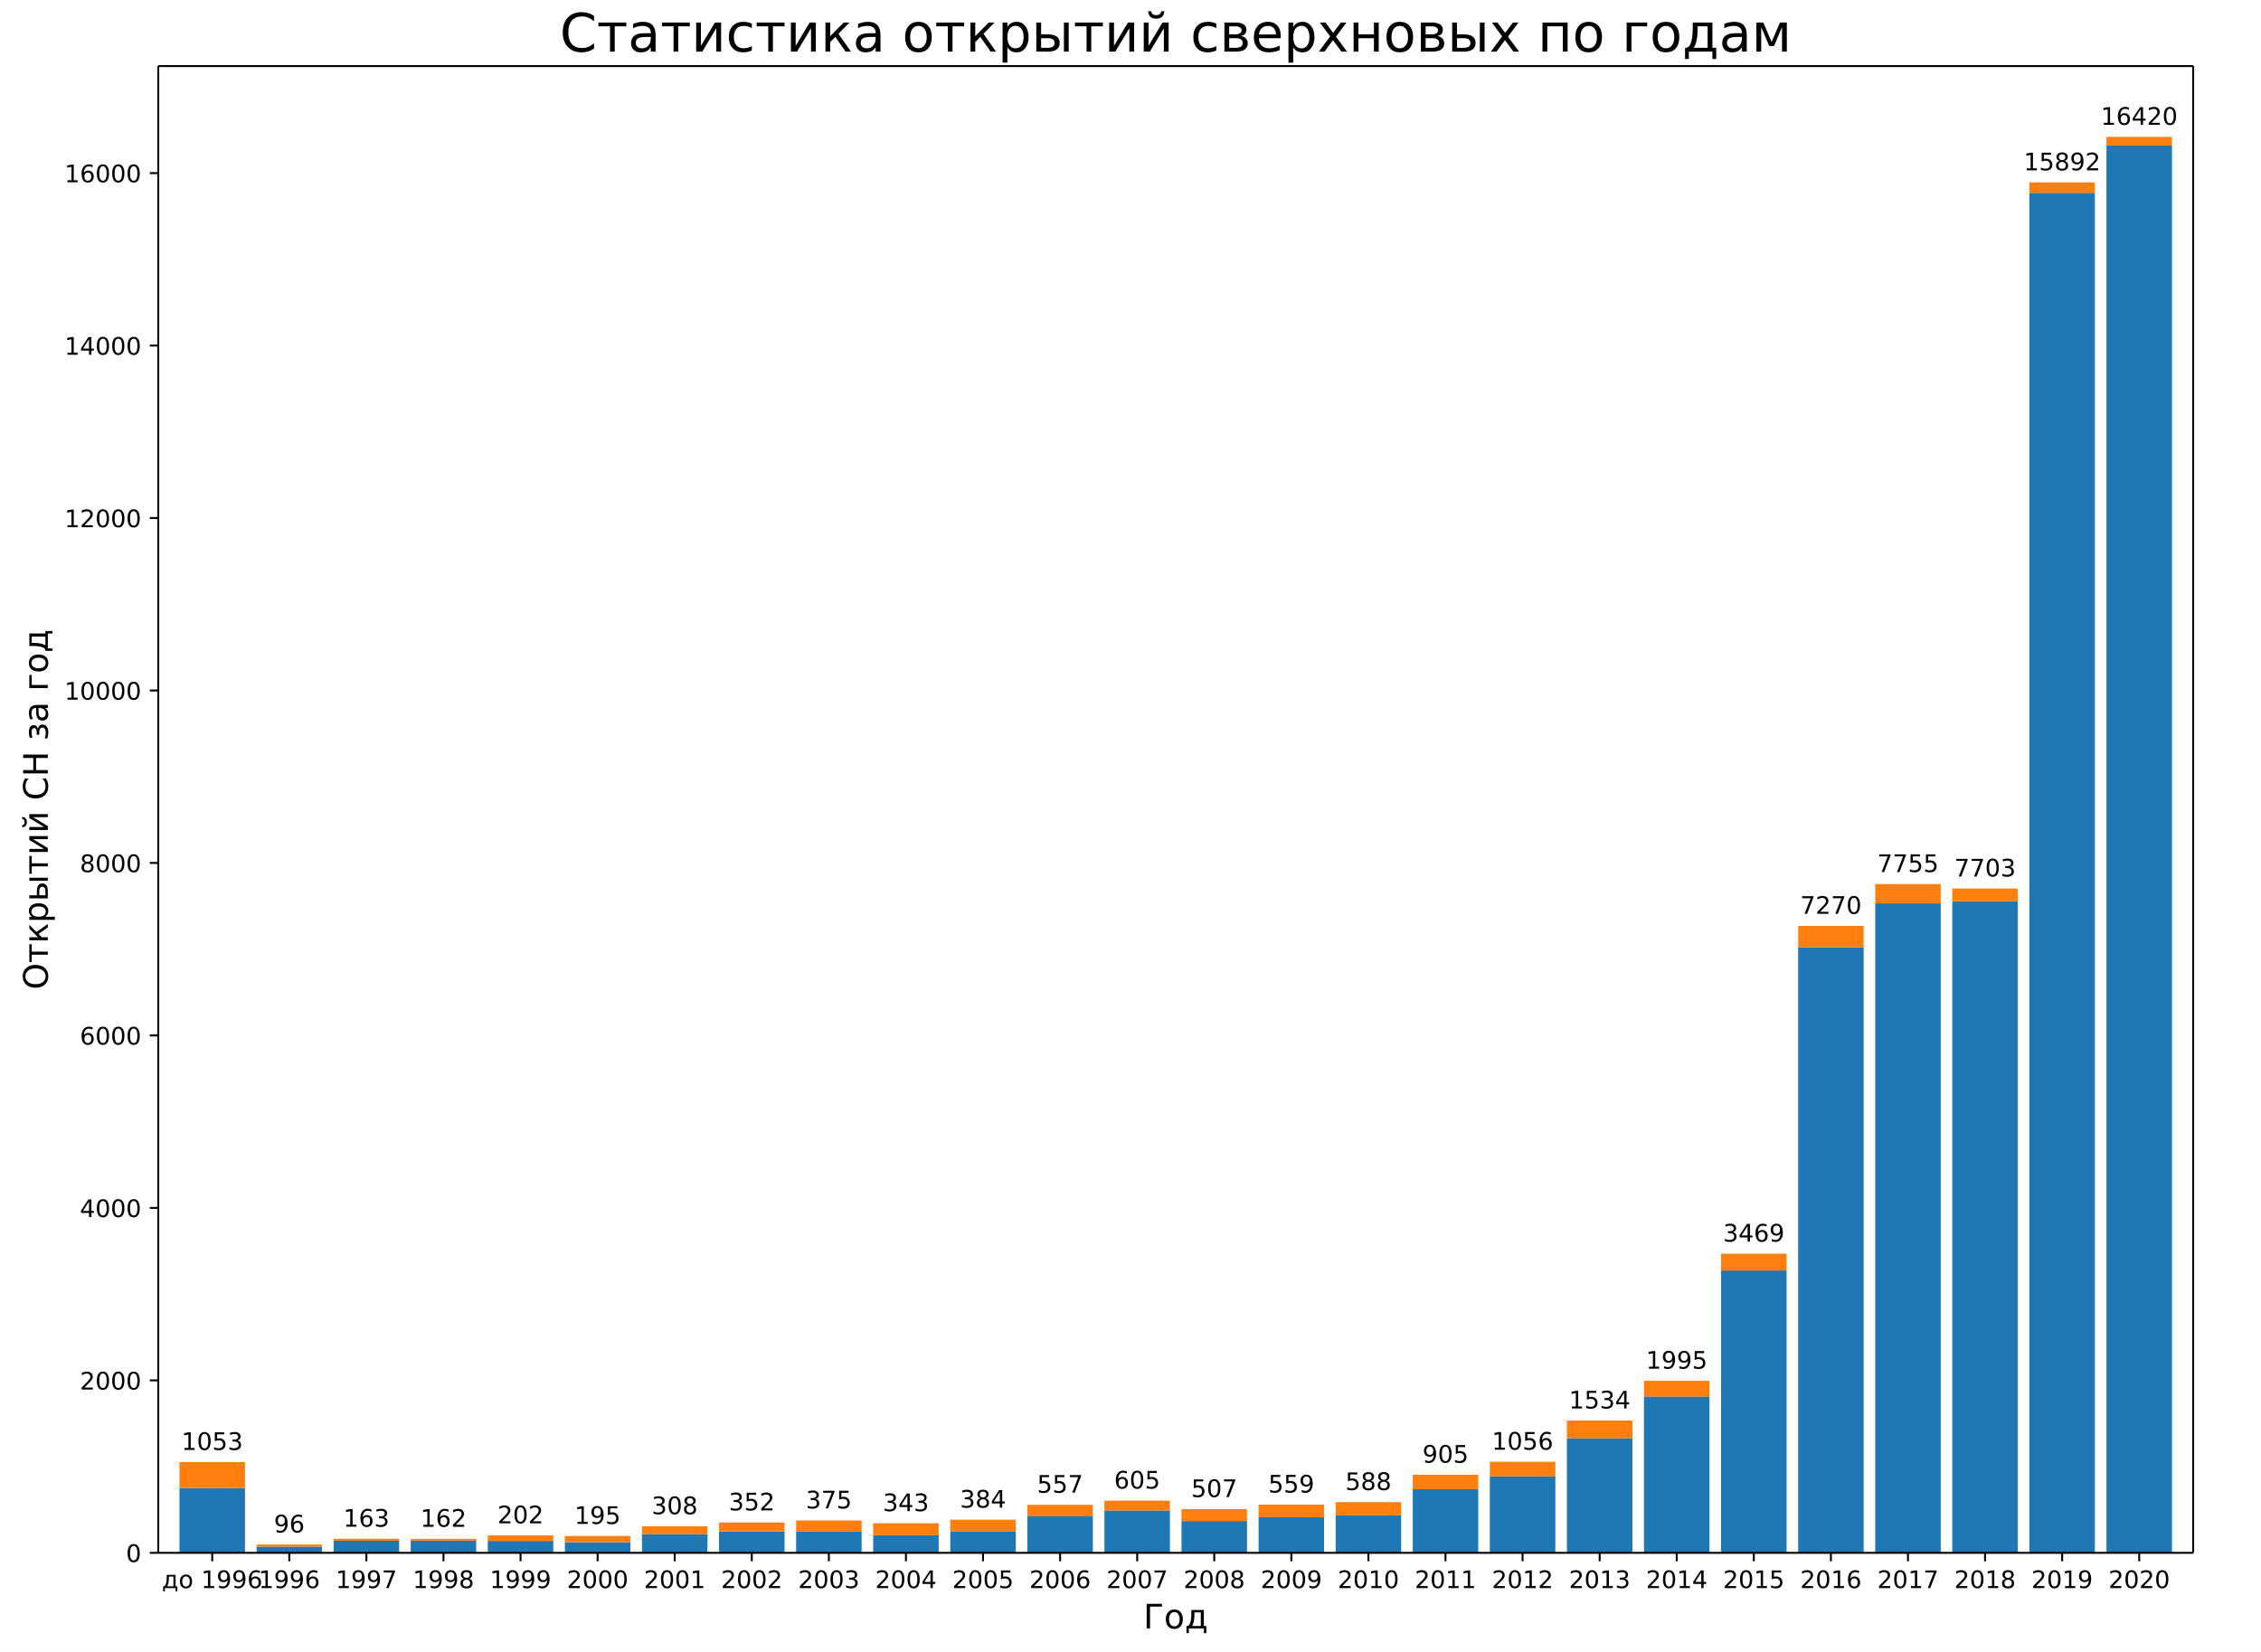
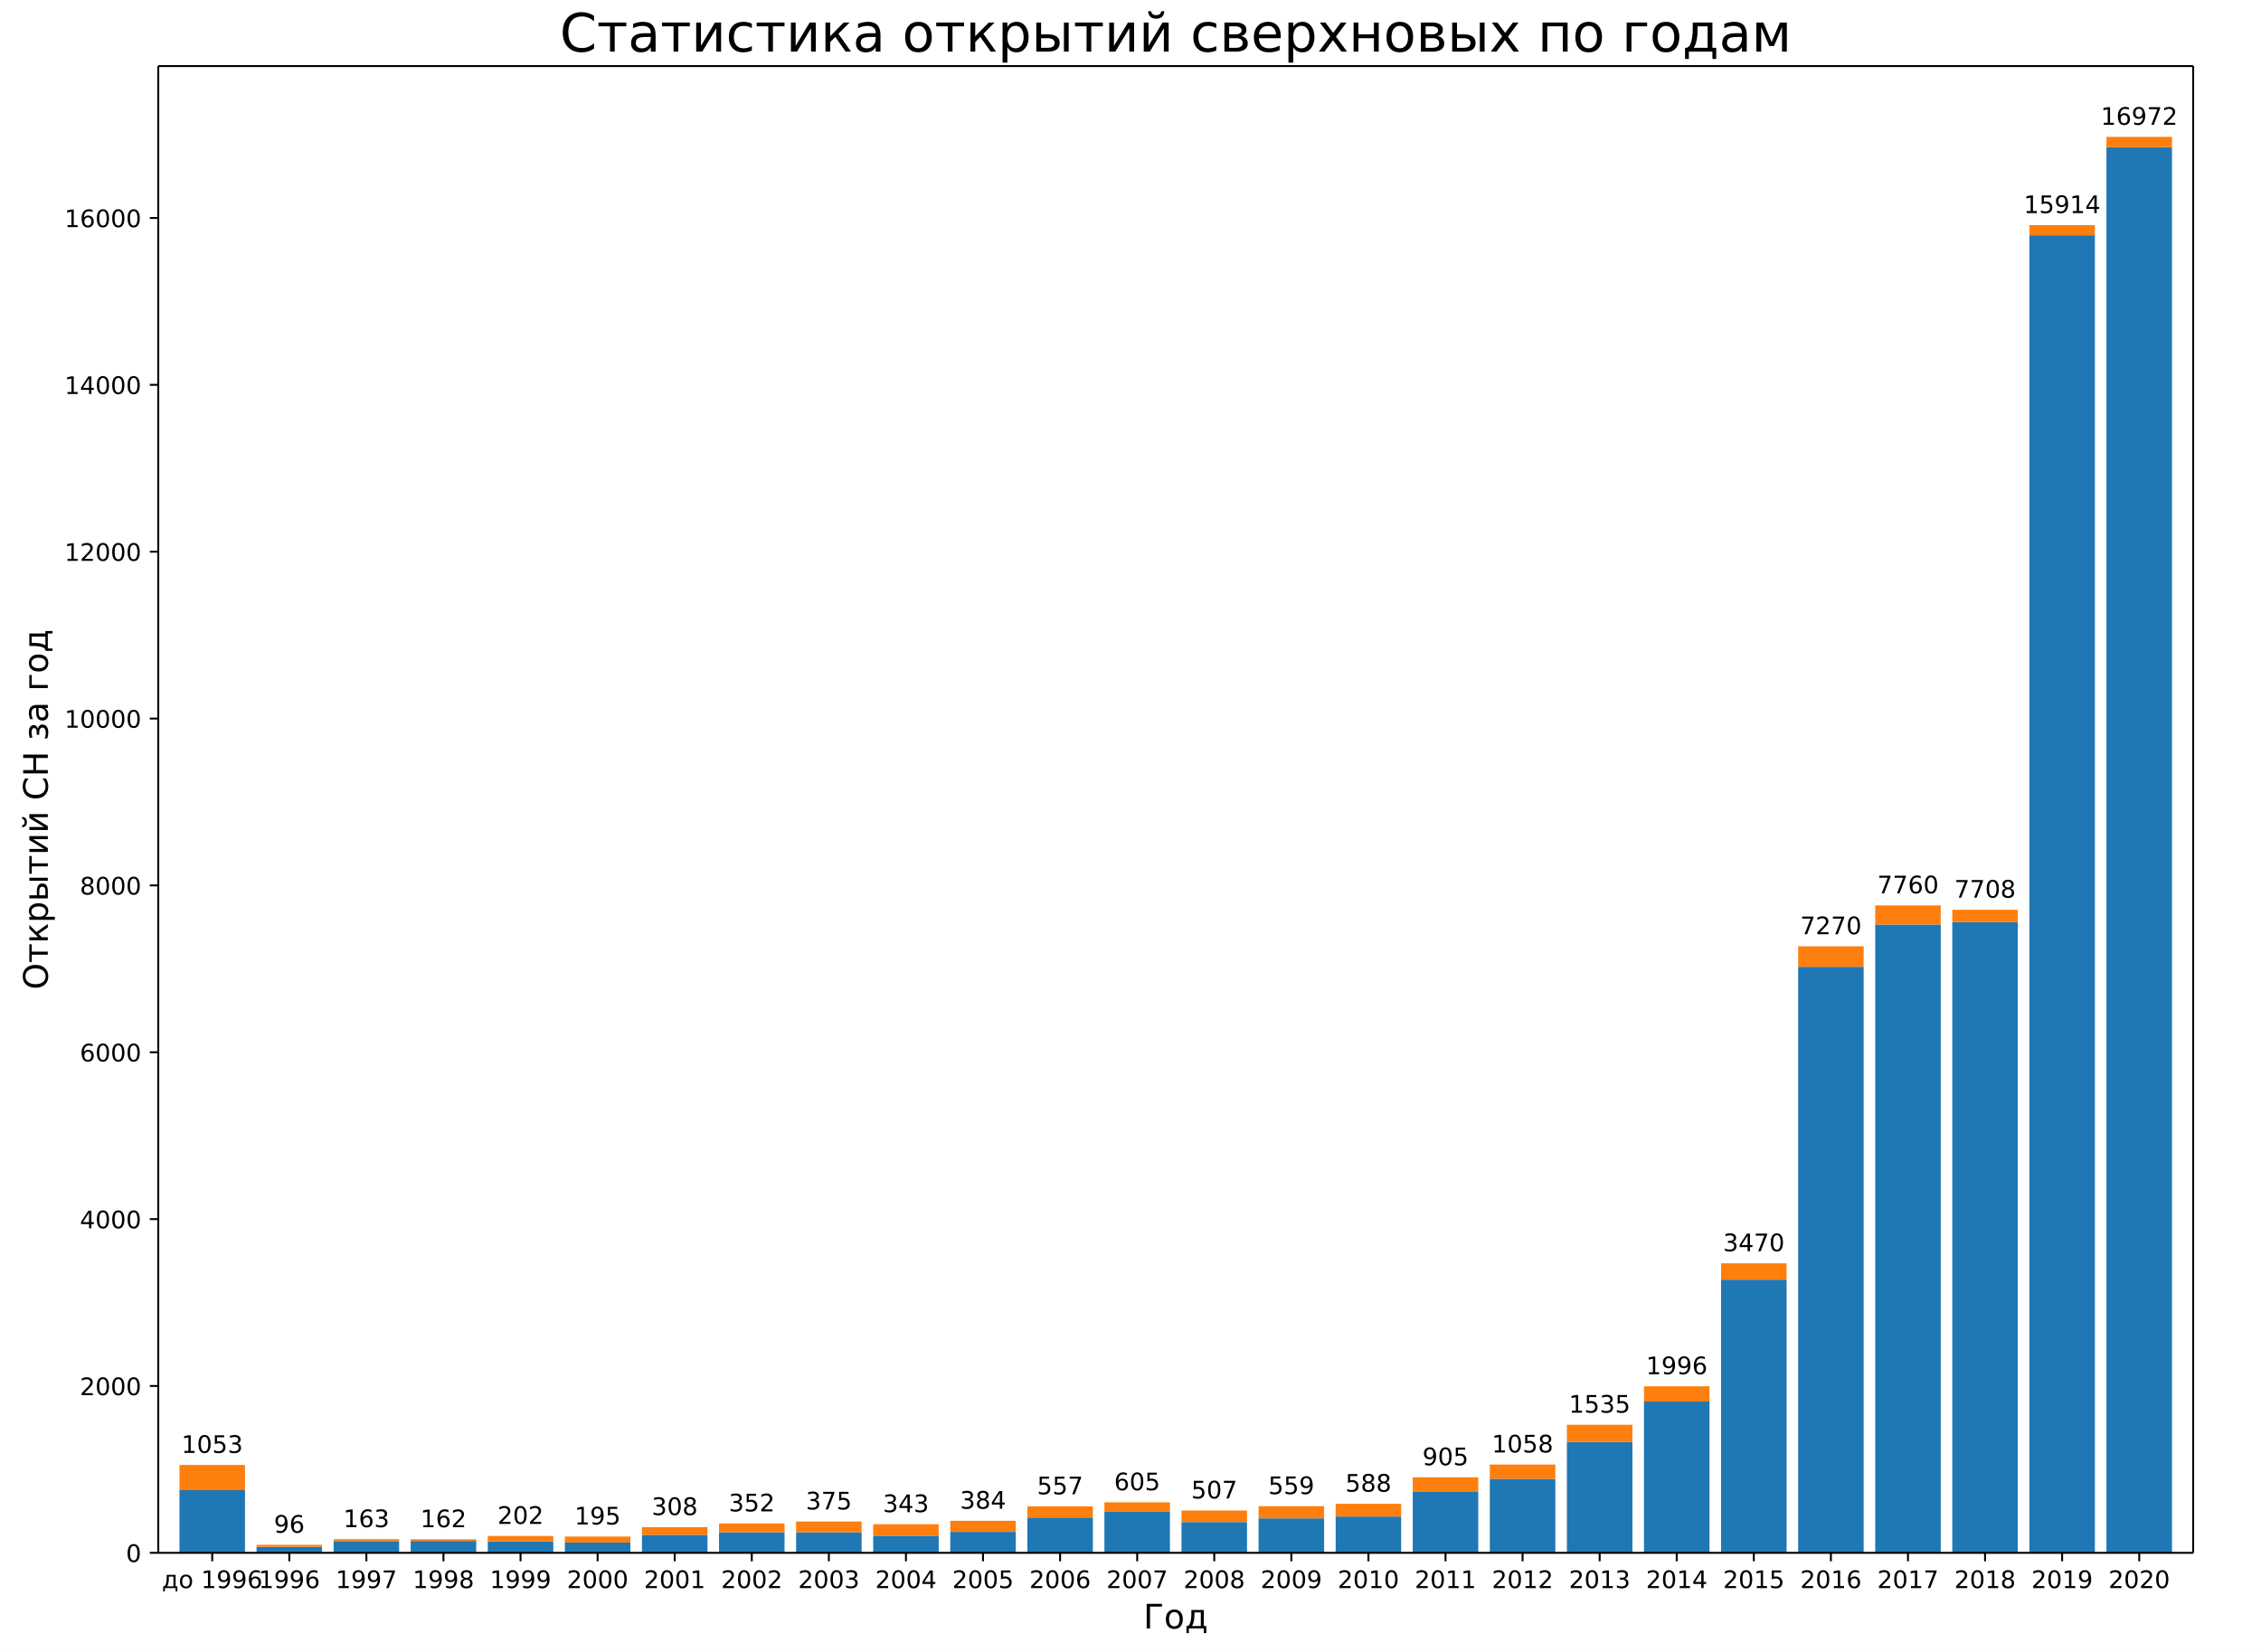
<svg xmlns="http://www.w3.org/2000/svg" xmlns:xlink="http://www.w3.org/1999/xlink" width="936pt" height="684pt" version="1.1" viewBox="0 0 936 684">
  <defs>
    <style type="text/css">*{stroke-linecap:butt;stroke-linejoin:round;}</style>
  </defs>
  <path d="m0 684h936v-684h-936z" fill="#fff" />
  <path d="m65.52 642.96h842.4v-615.6h-842.4z" fill="#fff" />
-   <path d="m74.295 642.96h27.123v-26.815h-27.123z" clip-path="url(#a)" fill="#1f77b4" />
-   <path d="m106.2 642.96h27.123v-2.571h-27.123z" clip-path="url(#a)" fill="#1f77b4" />
-   <path d="m138.11 642.96h27.123v-4.999h-27.123z" clip-path="url(#a)" fill="#1f77b4" />
-   <path d="m170.02 642.96h27.123v-5.07h-27.123z" clip-path="url(#a)" fill="#1f77b4" />
-   <path d="m201.93 642.96h27.123v-4.927h-27.123z" clip-path="url(#a)" fill="#1f77b4" />
-   <path d="m233.84 642.96h27.123v-4.392h-27.123z" clip-path="url(#a)" fill="#1f77b4" />
-   <path d="m265.75 642.96h27.123v-7.677h-27.123z" clip-path="url(#a)" fill="#1f77b4" />
-   <path d="m297.66 642.96h27.123v-8.819h-27.123z" clip-path="url(#a)" fill="#1f77b4" />
-   <path d="m329.57 642.96h27.123v-8.784h-27.123z" clip-path="url(#a)" fill="#1f77b4" />
-   <path d="m361.48 642.96h27.123v-7.32h-27.123z" clip-path="url(#a)" fill="#1f77b4" />
-   <path d="m393.39 642.96h27.123v-8.962h-27.123z" clip-path="url(#a)" fill="#1f77b4" />
-   <path d="m425.3 642.96h27.123v-15.103h-27.123z" clip-path="url(#a)" fill="#1f77b4" />
-   <path d="m457.2 642.96h27.123v-17.567h-27.123z" clip-path="url(#a)" fill="#1f77b4" />
-   <path d="m489.11 642.96h27.123v-13.175h-27.123z" clip-path="url(#a)" fill="#1f77b4" />
-   <path d="m521.02 642.96h27.123v-14.746h-27.123z" clip-path="url(#a)" fill="#1f77b4" />
-   <path d="m552.93 642.96h27.123v-15.532h-27.123z" clip-path="url(#a)" fill="#1f77b4" />
-   <path d="m584.84 642.96h27.123v-26.315h-27.123z" clip-path="url(#a)" fill="#1f77b4" />
-   <path d="m616.75 642.96h27.123v-31.635h-27.123z" clip-path="url(#a)" fill="#1f77b4" />
-   <path d="m648.66 642.96h27.123v-47.381h-27.123z" clip-path="url(#a)" fill="#1f77b4" />
-   <path d="m680.57 642.96h27.123v-64.734h-27.123z" clip-path="url(#a)" fill="#1f77b4" />
-   <path d="m712.48 642.96h27.123v-116.9h-27.123z" clip-path="url(#a)" fill="#1f77b4" />
-   <path d="m744.39 642.96h27.123v-250.8h-27.123z" clip-path="url(#a)" fill="#1f77b4" />
-   <path d="m776.3 642.96h27.123v-268.9h-27.123z" clip-path="url(#a)" fill="#1f77b4" />
-   <path d="m808.2 642.96h27.123v-269.76h-27.123z" clip-path="url(#a)" fill="#1f77b4" />
-   <path d="m840.11 642.96h27.123v-563.11h-27.123z" clip-path="url(#a)" fill="#1f77b4" />
-   <path d="m872.02 642.96h27.123v-582.68h-27.123z" clip-path="url(#a)" fill="#1f77b4" />
-   <path d="m74.295 616.15h27.123v-10.783h-27.123z" clip-path="url(#a)" fill="#ff7f0e" />
-   <path d="m106.2 640.39h27.123v-0.857h-27.123z" clip-path="url(#a)" fill="#ff7f0e" />
-   <path d="m138.11 637.96h27.123v-0.821h-27.123z" clip-path="url(#a)" fill="#ff7f0e" />
-   <path d="m170.02 637.89h27.123v-0.714h-27.123z" clip-path="url(#a)" fill="#ff7f0e" />
-   <path d="m201.93 638.03h27.123v-2.285h-27.123z" clip-path="url(#a)" fill="#ff7f0e" />
-   <path d="m233.84 638.57h27.123v-2.571h-27.123z" clip-path="url(#a)" fill="#ff7f0e" />
-   <path d="m265.75 635.28h27.123v-3.321h-27.123z" clip-path="url(#a)" fill="#ff7f0e" />
-   <path d="m297.66 634.14h27.123v-3.749h-27.123z" clip-path="url(#a)" fill="#ff7f0e" />
-   <path d="m329.57 634.18h27.123v-4.606h-27.123z" clip-path="url(#a)" fill="#ff7f0e" />
-   <path d="m361.48 635.64h27.123v-4.927h-27.123z" clip-path="url(#a)" fill="#ff7f0e" />
-   <path d="m393.39 634h27.123v-4.749h-27.123z" clip-path="url(#a)" fill="#ff7f0e" />
-   <path d="m425.3 627.86h27.123v-4.785h-27.123z" clip-path="url(#a)" fill="#ff7f0e" />
-   <path d="m457.2 625.39h27.123v-4.035h-27.123z" clip-path="url(#a)" fill="#ff7f0e" />
-   <path d="m489.11 629.78h27.123v-4.927h-27.123z" clip-path="url(#a)" fill="#ff7f0e" />
-   <path d="m521.02 628.21h27.123v-5.213h-27.123z" clip-path="url(#a)" fill="#ff7f0e" />
-   <path d="m552.93 627.43h27.123v-5.463h-27.123z" clip-path="url(#a)" fill="#ff7f0e" />
-   <path d="m584.84 616.64h27.123v-5.998h-27.123z" clip-path="url(#a)" fill="#ff7f0e" />
-   <path d="m616.75 611.32h27.123v-6.07h-27.123z" clip-path="url(#a)" fill="#ff7f0e" />
-   <path d="m648.66 595.58h27.123v-7.391h-27.123z" clip-path="url(#a)" fill="#ff7f0e" />
-   <path d="m680.57 578.23h27.123v-6.498h-27.123z" clip-path="url(#a)" fill="#ff7f0e" />
-   <path d="m712.48 526.06h27.123v-6.963h-27.123z" clip-path="url(#a)" fill="#ff7f0e" />
-   <path d="m744.39 392.16h27.123v-8.784h-27.123z" clip-path="url(#a)" fill="#ff7f0e" />
-   <path d="m776.3 374.06h27.123v-7.998h-27.123z" clip-path="url(#a)" fill="#ff7f0e" />
-   <path d="m808.2 373.2h27.123v-5.284h-27.123z" clip-path="url(#a)" fill="#ff7f0e" />
-   <path d="m840.11 79.847h27.123v-4.32h-27.123z" clip-path="url(#a)" fill="#ff7f0e" />
-   <path d="m872.02 60.281h27.123v-3.606h-27.123z" clip-path="url(#a)" fill="#ff7f0e" />
+   <path d="m74.295 642.96h27.123v-25.943h-27.123z" clip-path="url(#a)" fill="#1f77b4" />
+   <path d="m106.2 642.96h27.123v-2.487h-27.123z" clip-path="url(#a)" fill="#1f77b4" />
+   <path d="m138.11 642.96h27.123v-4.836h-27.123z" clip-path="url(#a)" fill="#1f77b4" />
+   <path d="m170.02 642.96h27.123v-4.905h-27.123z" clip-path="url(#a)" fill="#1f77b4" />
+   <path d="m201.93 642.96h27.123v-4.767h-27.123z" clip-path="url(#a)" fill="#1f77b4" />
+   <path d="m233.84 642.96h27.123v-4.249h-27.123z" clip-path="url(#a)" fill="#1f77b4" />
+   <path d="m265.75 642.96h27.123v-7.427h-27.123z" clip-path="url(#a)" fill="#1f77b4" />
+   <path d="m297.66 642.96h27.123v-8.532h-27.123z" clip-path="url(#a)" fill="#1f77b4" />
+   <path d="m329.57 642.96h27.123v-8.498h-27.123z" clip-path="url(#a)" fill="#1f77b4" />
+   <path d="m361.48 642.96h27.123v-7.082h-27.123z" clip-path="url(#a)" fill="#1f77b4" />
+   <path d="m393.39 642.96h27.123v-8.671h-27.123z" clip-path="url(#a)" fill="#1f77b4" />
+   <path d="m425.3 642.96h27.123v-14.612h-27.123z" clip-path="url(#a)" fill="#1f77b4" />
+   <path d="m457.2 642.96h27.123v-16.996h-27.123z" clip-path="url(#a)" fill="#1f77b4" />
+   <path d="m489.11 642.96h27.123v-12.747h-27.123z" clip-path="url(#a)" fill="#1f77b4" />
+   <path d="m521.02 642.96h27.123v-14.267h-27.123z" clip-path="url(#a)" fill="#1f77b4" />
+   <path d="m552.93 642.96h27.123v-15.027h-27.123z" clip-path="url(#a)" fill="#1f77b4" />
+   <path d="m584.84 642.96h27.123v-25.459h-27.123z" clip-path="url(#a)" fill="#1f77b4" />
+   <path d="m616.75 642.96h27.123v-30.641h-27.123z" clip-path="url(#a)" fill="#1f77b4" />
+   <path d="m648.66 642.96h27.123v-45.875h-27.123z" clip-path="url(#a)" fill="#1f77b4" />
+   <path d="m680.57 642.96h27.123v-62.629h-27.123z" clip-path="url(#a)" fill="#1f77b4" />
+   <path d="m712.48 642.96h27.123v-113.1h-27.123z" clip-path="url(#a)" fill="#1f77b4" />
+   <path d="m744.39 642.96h27.123v-242.64h-27.123z" clip-path="url(#a)" fill="#1f77b4" />
+   <path d="m776.3 642.96h27.123v-260.15h-27.123z" clip-path="url(#a)" fill="#1f77b4" />
+   <path d="m808.2 642.96h27.123v-261.15h-27.123z" clip-path="url(#a)" fill="#1f77b4" />
+   <path d="m840.11 642.96h27.123v-545.56h-27.123z" clip-path="url(#a)" fill="#1f77b4" />
+   <path d="m872.02 642.96h27.123v-582.04h-27.123z" clip-path="url(#a)" fill="#1f77b4" />
+   <path d="m74.295 617.02h27.123v-10.432h-27.123z" clip-path="url(#a)" fill="#ff7f0e" />
+   <path d="m106.2 640.47h27.123v-0.829h-27.123z" clip-path="url(#a)" fill="#ff7f0e" />
+   <path d="m138.11 638.12h27.123v-0.795h-27.123z" clip-path="url(#a)" fill="#ff7f0e" />
+   <path d="m170.02 638.05h27.123v-0.691h-27.123z" clip-path="url(#a)" fill="#ff7f0e" />
+   <path d="m201.93 638.19h27.123v-2.211h-27.123z" clip-path="url(#a)" fill="#ff7f0e" />
+   <path d="m233.84 638.71h27.123v-2.487h-27.123z" clip-path="url(#a)" fill="#ff7f0e" />
+   <path d="m265.75 635.53h27.123v-3.213h-27.123z" clip-path="url(#a)" fill="#ff7f0e" />
+   <path d="m297.66 634.43h27.123v-3.627h-27.123z" clip-path="url(#a)" fill="#ff7f0e" />
+   <path d="m329.57 634.46h27.123v-4.456h-27.123z" clip-path="url(#a)" fill="#ff7f0e" />
+   <path d="m361.48 635.88h27.123v-4.767h-27.123z" clip-path="url(#a)" fill="#ff7f0e" />
+   <path d="m393.39 634.29h27.123v-4.594h-27.123z" clip-path="url(#a)" fill="#ff7f0e" />
+   <path d="m425.3 628.35h27.123v-4.629h-27.123z" clip-path="url(#a)" fill="#ff7f0e" />
+   <path d="m457.2 625.96h27.123v-3.904h-27.123z" clip-path="url(#a)" fill="#ff7f0e" />
+   <path d="m489.11 630.21h27.123v-4.767h-27.123z" clip-path="url(#a)" fill="#ff7f0e" />
+   <path d="m521.02 628.69h27.123v-5.043h-27.123z" clip-path="url(#a)" fill="#ff7f0e" />
+   <path d="m552.93 627.93h27.123v-5.285h-27.123z" clip-path="url(#a)" fill="#ff7f0e" />
+   <path d="m584.84 617.5h27.123v-5.803h-27.123z" clip-path="url(#a)" fill="#ff7f0e" />
+   <path d="m616.75 612.32h27.123v-5.907h-27.123z" clip-path="url(#a)" fill="#ff7f0e" />
+   <path d="m648.66 597.09h27.123v-7.151h-27.123z" clip-path="url(#a)" fill="#ff7f0e" />
+   <path d="m680.57 580.33h27.123v-6.322h-27.123z" clip-path="url(#a)" fill="#ff7f0e" />
+   <path d="m712.48 529.86h27.123v-6.771h-27.123z" clip-path="url(#a)" fill="#ff7f0e" />
+   <path d="m744.39 400.32h27.123v-8.498h-27.123z" clip-path="url(#a)" fill="#ff7f0e" />
+   <path d="m776.3 382.81h27.123v-7.911h-27.123z" clip-path="url(#a)" fill="#ff7f0e" />
+   <path d="m808.2 381.81h27.123v-5.113h-27.123z" clip-path="url(#a)" fill="#ff7f0e" />
+   <path d="m840.11 97.402h27.123v-4.18h-27.123z" clip-path="url(#a)" fill="#ff7f0e" />
+   <path d="m872.02 60.923h27.123v-4.249h-27.123z" clip-path="url(#a)" fill="#ff7f0e" />
  <defs>
    <path id="b" d="m0 0v3.5" stroke="#000" stroke-width=".8" />
  </defs>
  <use x="87.856" y="642.96" stroke="#000000" stroke-width=".8" xlink:href="#b" />
  <text transform="rotate(-0 87.856 657.56)" x="87.856" y="657.558" font-family="DejaVu Sans" font-size="10px" text-anchor="middle">до 1996</text>
  <use x="119.765" y="642.96" stroke="#000000" stroke-width=".8" xlink:href="#b" />
  <text transform="rotate(-0 119.77 657.56)" x="119.765" y="657.558" font-family="DejaVu Sans" font-size="10px" text-anchor="middle">1996</text>
  <use x="151.675" y="642.96" stroke="#000000" stroke-width=".8" xlink:href="#b" />
  <text transform="rotate(-0 151.67 657.56)" x="151.675" y="657.558" font-family="DejaVu Sans" font-size="10px" text-anchor="middle">1997</text>
  <use x="183.584" y="642.96" stroke="#000000" stroke-width=".8" xlink:href="#b" />
  <text transform="rotate(-0 183.58 657.56)" x="183.584" y="657.558" font-family="DejaVu Sans" font-size="10px" text-anchor="middle">1998</text>
  <use x="215.493" y="642.96" stroke="#000000" stroke-width=".8" xlink:href="#b" />
  <text transform="rotate(-0 215.49 657.56)" x="215.493" y="657.558" font-family="DejaVu Sans" font-size="10px" text-anchor="middle">1999</text>
  <use x="247.402" y="642.96" stroke="#000000" stroke-width=".8" xlink:href="#b" />
  <text transform="rotate(-0 247.4 657.56)" x="247.402" y="657.558" font-family="DejaVu Sans" font-size="10px" text-anchor="middle">2000</text>
  <use x="279.311" y="642.96" stroke="#000000" stroke-width=".8" xlink:href="#b" />
  <text transform="rotate(-0 279.31 657.56)" x="279.311" y="657.558" font-family="DejaVu Sans" font-size="10px" text-anchor="middle">2001</text>
  <use x="311.22" y="642.96" stroke="#000000" stroke-width=".8" xlink:href="#b" />
  <text transform="rotate(-0 311.22 657.56)" x="311.22" y="657.558" font-family="DejaVu Sans" font-size="10px" text-anchor="middle">2002</text>
  <use x="343.129" y="642.96" stroke="#000000" stroke-width=".8" xlink:href="#b" />
  <text transform="rotate(-0 343.13 657.56)" x="343.129" y="657.558" font-family="DejaVu Sans" font-size="10px" text-anchor="middle">2003</text>
  <use x="375.038" y="642.96" stroke="#000000" stroke-width=".8" xlink:href="#b" />
  <text transform="rotate(-0 375.04 657.56)" x="375.038" y="657.558" font-family="DejaVu Sans" font-size="10px" text-anchor="middle">2004</text>
  <use x="406.947" y="642.96" stroke="#000000" stroke-width=".8" xlink:href="#b" />
  <text transform="rotate(-0 406.95 657.56)" x="406.947" y="657.558" font-family="DejaVu Sans" font-size="10px" text-anchor="middle">2005</text>
  <use x="438.856" y="642.96" stroke="#000000" stroke-width=".8" xlink:href="#b" />
  <text transform="rotate(-0 438.86 657.56)" x="438.856" y="657.558" font-family="DejaVu Sans" font-size="10px" text-anchor="middle">2006</text>
  <use x="470.765" y="642.96" stroke="#000000" stroke-width=".8" xlink:href="#b" />
  <text transform="rotate(-0 470.77 657.56)" x="470.765" y="657.558" font-family="DejaVu Sans" font-size="10px" text-anchor="middle">2007</text>
  <use x="502.675" y="642.96" stroke="#000000" stroke-width=".8" xlink:href="#b" />
  <text transform="rotate(-0 502.67 657.56)" x="502.675" y="657.558" font-family="DejaVu Sans" font-size="10px" text-anchor="middle">2008</text>
  <use x="534.584" y="642.96" stroke="#000000" stroke-width=".8" xlink:href="#b" />
  <text transform="rotate(-0 534.58 657.56)" x="534.584" y="657.558" font-family="DejaVu Sans" font-size="10px" text-anchor="middle">2009</text>
  <use x="566.493" y="642.96" stroke="#000000" stroke-width=".8" xlink:href="#b" />
  <text transform="rotate(-0 566.49 657.56)" x="566.493" y="657.558" font-family="DejaVu Sans" font-size="10px" text-anchor="middle">2010</text>
  <use x="598.402" y="642.96" stroke="#000000" stroke-width=".8" xlink:href="#b" />
  <text transform="rotate(-0 598.4 657.56)" x="598.402" y="657.558" font-family="DejaVu Sans" font-size="10px" text-anchor="middle">2011</text>
  <use x="630.311" y="642.96" stroke="#000000" stroke-width=".8" xlink:href="#b" />
  <text transform="rotate(-0 630.31 657.56)" x="630.311" y="657.558" font-family="DejaVu Sans" font-size="10px" text-anchor="middle">2012</text>
  <use x="662.22" y="642.96" stroke="#000000" stroke-width=".8" xlink:href="#b" />
  <text transform="rotate(-0 662.22 657.56)" x="662.22" y="657.558" font-family="DejaVu Sans" font-size="10px" text-anchor="middle">2013</text>
  <use x="694.129" y="642.96" stroke="#000000" stroke-width=".8" xlink:href="#b" />
  <text transform="rotate(-0 694.13 657.56)" x="694.129" y="657.558" font-family="DejaVu Sans" font-size="10px" text-anchor="middle">2014</text>
  <use x="726.038" y="642.96" stroke="#000000" stroke-width=".8" xlink:href="#b" />
  <text transform="rotate(-0 726.04 657.56)" x="726.038" y="657.558" font-family="DejaVu Sans" font-size="10px" text-anchor="middle">2015</text>
  <use x="757.947" y="642.96" stroke="#000000" stroke-width=".8" xlink:href="#b" />
  <text transform="rotate(-0 757.95 657.56)" x="757.947" y="657.558" font-family="DejaVu Sans" font-size="10px" text-anchor="middle">2016</text>
  <use x="789.856" y="642.96" stroke="#000000" stroke-width=".8" xlink:href="#b" />
  <text transform="rotate(-0 789.86 657.56)" x="789.856" y="657.558" font-family="DejaVu Sans" font-size="10px" text-anchor="middle">2017</text>
  <use x="821.765" y="642.96" stroke="#000000" stroke-width=".8" xlink:href="#b" />
  <text transform="rotate(-0 821.77 657.56)" x="821.765" y="657.558" font-family="DejaVu Sans" font-size="10px" text-anchor="middle">2018</text>
  <use x="853.675" y="642.96" stroke="#000000" stroke-width=".8" xlink:href="#b" />
  <text transform="rotate(-0 853.67 657.56)" x="853.675" y="657.558" font-family="DejaVu Sans" font-size="10px" text-anchor="middle">2019</text>
  <use x="885.584" y="642.96" stroke="#000000" stroke-width=".8" xlink:href="#b" />
  <text transform="rotate(-0 885.58 657.56)" x="885.584" y="657.558" font-family="DejaVu Sans" font-size="10px" text-anchor="middle">2020</text>
  <text transform="rotate(-0 486.72 674.28)" x="486.72" y="674.276" font-family="DejaVu Sans" font-size="14px" text-anchor="middle">Год</text>
  <defs>
    <path id="c" d="m0 0h-3.5" stroke="#000" stroke-width=".8" />
  </defs>
  <use x="65.52" y="642.96" stroke="#000000" stroke-width=".8" xlink:href="#c" />
  <text transform="rotate(-0 58.52 646.76)" x="58.52" y="646.759" font-family="DejaVu Sans" font-size="10px" text-anchor="end">0</text>
-   <use x="65.52" y="571.549" stroke="#000000" stroke-width=".8" xlink:href="#c" />
-   <text transform="rotate(-0 58.52 575.35)" x="58.52" y="575.348" font-family="DejaVu Sans" font-size="10px" text-anchor="end">2000</text>
-   <use x="65.52" y="500.138" stroke="#000000" stroke-width=".8" xlink:href="#c" />
-   <text transform="rotate(-0 58.52 503.94)" x="58.52" y="503.937" font-family="DejaVu Sans" font-size="10px" text-anchor="end">4000</text>
-   <use x="65.52" y="428.726" stroke="#000000" stroke-width=".8" xlink:href="#c" />
-   <text transform="rotate(-0 58.52 432.53)" x="58.52" y="432.526" font-family="DejaVu Sans" font-size="10px" text-anchor="end">6000</text>
-   <use x="65.52" y="357.315" stroke="#000000" stroke-width=".8" xlink:href="#c" />
-   <text transform="rotate(-0 58.52 361.11)" x="58.52" y="361.115" font-family="DejaVu Sans" font-size="10px" text-anchor="end">8000</text>
-   <use x="65.52" y="285.904" stroke="#000000" stroke-width=".8" xlink:href="#c" />
-   <text transform="rotate(-0 58.52 289.7)" x="58.52" y="289.703" font-family="DejaVu Sans" font-size="10px" text-anchor="end">10000</text>
-   <use x="65.52" y="214.493" stroke="#000000" stroke-width=".8" xlink:href="#c" />
-   <text transform="rotate(-0 58.52 218.29)" x="58.52" y="218.292" font-family="DejaVu Sans" font-size="10px" text-anchor="end">12000</text>
-   <use x="65.52" y="143.082" stroke="#000000" stroke-width=".8" xlink:href="#c" />
-   <text transform="rotate(-0 58.52 146.88)" x="58.52" y="146.881" font-family="DejaVu Sans" font-size="10px" text-anchor="end">14000</text>
-   <use x="65.52" y="71.671" stroke="#000000" stroke-width=".8" xlink:href="#c" />
-   <text transform="rotate(-0 58.52 75.47)" x="58.52" y="75.47" font-family="DejaVu Sans" font-size="10px" text-anchor="end">16000</text>
+   <use x="65.52" y="573.871" stroke="#000000" stroke-width=".8" xlink:href="#c" />
+   <text transform="rotate(-0 58.52 577.67)" x="58.52" y="577.671" font-family="DejaVu Sans" font-size="10px" text-anchor="end">2000</text>
+   <use x="65.52" y="504.783" stroke="#000000" stroke-width=".8" xlink:href="#c" />
+   <text transform="rotate(-0 58.52 508.58)" x="58.52" y="508.582" font-family="DejaVu Sans" font-size="10px" text-anchor="end">4000</text>
+   <use x="65.52" y="435.694" stroke="#000000" stroke-width=".8" xlink:href="#c" />
+   <text transform="rotate(-0 58.52 439.49)" x="58.52" y="439.493" font-family="DejaVu Sans" font-size="10px" text-anchor="end">6000</text>
+   <use x="65.52" y="366.606" stroke="#000000" stroke-width=".8" xlink:href="#c" />
+   <text transform="rotate(-0 58.52 370.4)" x="58.52" y="370.405" font-family="DejaVu Sans" font-size="10px" text-anchor="end">8000</text>
+   <use x="65.52" y="297.517" stroke="#000000" stroke-width=".8" xlink:href="#c" />
+   <text transform="rotate(-0 58.52 301.32)" x="58.52" y="301.316" font-family="DejaVu Sans" font-size="10px" text-anchor="end">10000</text>
+   <use x="65.52" y="228.429" stroke="#000000" stroke-width=".8" xlink:href="#c" />
+   <text transform="rotate(-0 58.52 232.23)" x="58.52" y="232.228" font-family="DejaVu Sans" font-size="10px" text-anchor="end">12000</text>
+   <use x="65.52" y="159.34" stroke="#000000" stroke-width=".8" xlink:href="#c" />
+   <text transform="rotate(-0 58.52 163.14)" x="58.52" y="163.139" font-family="DejaVu Sans" font-size="10px" text-anchor="end">14000</text>
+   <use x="65.52" y="90.251" stroke="#000000" stroke-width=".8" xlink:href="#c" />
+   <text transform="rotate(-0 58.52 94.051)" x="58.52" y="94.051" font-family="DejaVu Sans" font-size="10px" text-anchor="end">16000</text>
  <text transform="rotate(-90 19.796 335.16)" x="19.796" y="335.16" font-family="DejaVu Sans" font-size="14px" text-anchor="middle">Открытий СН за год</text>
  <path d="m65.52 642.96v-615.6" fill="none" stroke="#000" stroke-linecap="square" stroke-width=".8" />
  <path d="m907.92 642.96v-615.6" fill="none" stroke="#000" stroke-linecap="square" stroke-width=".8" />
  <path d="m65.52 642.96h842.4" fill="none" stroke="#000" stroke-linecap="square" stroke-width=".8" />
  <path d="m65.52 27.36h842.4" fill="none" stroke="#000" stroke-linecap="square" stroke-width=".8" />
-   <text transform="rotate(-0 87.856 600.36)" x="87.856" y="600.362" font-family="DejaVu Sans" font-size="10px" text-anchor="middle">1053</text>
-   <text transform="rotate(-0 119.77 634.53)" x="119.765" y="634.532" font-family="DejaVu Sans" font-size="10px" text-anchor="middle">96</text>
-   <text transform="rotate(-0 151.67 632.14)" x="151.675" y="632.14" font-family="DejaVu Sans" font-size="10px" text-anchor="middle">163</text>
-   <text transform="rotate(-0 183.58 632.18)" x="183.584" y="632.176" font-family="DejaVu Sans" font-size="10px" text-anchor="middle">162</text>
-   <text transform="rotate(-0 215.49 630.75)" x="215.493" y="630.747" font-family="DejaVu Sans" font-size="10px" text-anchor="middle">202</text>
-   <text transform="rotate(-0 247.4 631)" x="247.402" y="630.997" font-family="DejaVu Sans" font-size="10px" text-anchor="middle">195</text>
-   <text transform="rotate(-0 279.31 626.96)" x="279.311" y="626.963" font-family="DejaVu Sans" font-size="10px" text-anchor="middle">308</text>
-   <text transform="rotate(-0 311.22 625.39)" x="311.22" y="625.392" font-family="DejaVu Sans" font-size="10px" text-anchor="middle">352</text>
-   <text transform="rotate(-0 343.13 624.57)" x="343.129" y="624.57" font-family="DejaVu Sans" font-size="10px" text-anchor="middle">375</text>
-   <text transform="rotate(-0 375.04 625.71)" x="375.038" y="625.713" font-family="DejaVu Sans" font-size="10px" text-anchor="middle">343</text>
-   <text transform="rotate(-0 406.95 624.25)" x="406.947" y="624.249" font-family="DejaVu Sans" font-size="10px" text-anchor="middle">384</text>
-   <text transform="rotate(-0 438.86 618.07)" x="438.856" y="618.072" font-family="DejaVu Sans" font-size="10px" text-anchor="middle">557</text>
-   <text transform="rotate(-0 470.77 616.36)" x="470.765" y="616.358" font-family="DejaVu Sans" font-size="10px" text-anchor="middle">605</text>
-   <text transform="rotate(-0 502.67 619.86)" x="502.675" y="619.857" font-family="DejaVu Sans" font-size="10px" text-anchor="middle">507</text>
-   <text transform="rotate(-0 534.58 618)" x="534.584" y="618.001" font-family="DejaVu Sans" font-size="10px" text-anchor="middle">559</text>
-   <text transform="rotate(-0 566.49 616.97)" x="566.493" y="616.965" font-family="DejaVu Sans" font-size="10px" text-anchor="middle">588</text>
-   <text transform="rotate(-0 598.4 605.65)" x="598.402" y="605.646" font-family="DejaVu Sans" font-size="10px" text-anchor="middle">905</text>
-   <text transform="rotate(-0 630.31 600.25)" x="630.311" y="600.255" font-family="DejaVu Sans" font-size="10px" text-anchor="middle">1056</text>
-   <text transform="rotate(-0 662.22 583.19)" x="662.22" y="583.188" font-family="DejaVu Sans" font-size="10px" text-anchor="middle">1534</text>
-   <text transform="rotate(-0 694.13 566.73)" x="694.129" y="566.727" font-family="DejaVu Sans" font-size="10px" text-anchor="middle">1995</text>
-   <text transform="rotate(-0 726.04 514.1)" x="726.038" y="514.097" font-family="DejaVu Sans" font-size="10px" text-anchor="middle">3469</text>
-   <text transform="rotate(-0 757.95 378.38)" x="757.947" y="378.38" font-family="DejaVu Sans" font-size="10px" text-anchor="middle">7270</text>
-   <text transform="rotate(-0 789.86 361.06)" x="789.856" y="361.063" font-family="DejaVu Sans" font-size="10px" text-anchor="middle">7755</text>
-   <text transform="rotate(-0 821.77 362.92)" x="821.765" y="362.92" font-family="DejaVu Sans" font-size="10px" text-anchor="middle">7703</text>
-   <text transform="rotate(-0 853.67 70.527)" x="853.675" y="70.527" font-family="DejaVu Sans" font-size="10px" text-anchor="middle">15892</text>
-   <text transform="rotate(-0 885.58 51.674)" x="885.584" y="51.674" font-family="DejaVu Sans" font-size="10px" text-anchor="middle">16420</text>
+   <text transform="rotate(-0 87.856 601.58)" x="87.856" y="601.585" font-family="DejaVu Sans" font-size="10px" text-anchor="middle">1053</text>
+   <text transform="rotate(-0 119.77 634.64)" x="119.765" y="634.644" font-family="DejaVu Sans" font-size="10px" text-anchor="middle">96</text>
+   <text transform="rotate(-0 151.67 632.33)" x="151.675" y="632.329" font-family="DejaVu Sans" font-size="10px" text-anchor="middle">163</text>
+   <text transform="rotate(-0 183.58 632.36)" x="183.584" y="632.364" font-family="DejaVu Sans" font-size="10px" text-anchor="middle">162</text>
+   <text transform="rotate(-0 215.49 630.98)" x="215.493" y="630.982" font-family="DejaVu Sans" font-size="10px" text-anchor="middle">202</text>
+   <text transform="rotate(-0 247.4 631.22)" x="247.402" y="631.224" font-family="DejaVu Sans" font-size="10px" text-anchor="middle">195</text>
+   <text transform="rotate(-0 279.31 627.32)" x="279.311" y="627.32" font-family="DejaVu Sans" font-size="10px" text-anchor="middle">308</text>
+   <text transform="rotate(-0 311.22 625.8)" x="311.22" y="625.8" font-family="DejaVu Sans" font-size="10px" text-anchor="middle">352</text>
+   <text transform="rotate(-0 343.13 625.01)" x="343.129" y="625.006" font-family="DejaVu Sans" font-size="10px" text-anchor="middle">375</text>
+   <text transform="rotate(-0 375.04 626.11)" x="375.038" y="626.111" font-family="DejaVu Sans" font-size="10px" text-anchor="middle">343</text>
+   <text transform="rotate(-0 406.95 624.69)" x="406.947" y="624.695" font-family="DejaVu Sans" font-size="10px" text-anchor="middle">384</text>
+   <text transform="rotate(-0 438.86 618.72)" x="438.856" y="618.719" font-family="DejaVu Sans" font-size="10px" text-anchor="middle">557</text>
+   <text transform="rotate(-0 470.77 617.06)" x="470.765" y="617.061" font-family="DejaVu Sans" font-size="10px" text-anchor="middle">605</text>
+   <text transform="rotate(-0 502.67 620.45)" x="502.675" y="620.446" font-family="DejaVu Sans" font-size="10px" text-anchor="middle">507</text>
+   <text transform="rotate(-0 534.58 618.65)" x="534.584" y="618.65" font-family="DejaVu Sans" font-size="10px" text-anchor="middle">559</text>
+   <text transform="rotate(-0 566.49 617.65)" x="566.493" y="617.648" font-family="DejaVu Sans" font-size="10px" text-anchor="middle">588</text>
+   <text transform="rotate(-0 598.4 606.7)" x="598.402" y="606.697" font-family="DejaVu Sans" font-size="10px" text-anchor="middle">905</text>
+   <text transform="rotate(-0 630.31 601.41)" x="630.311" y="601.412" font-family="DejaVu Sans" font-size="10px" text-anchor="middle">1058</text>
+   <text transform="rotate(-0 662.22 584.93)" x="662.22" y="584.935" font-family="DejaVu Sans" font-size="10px" text-anchor="middle">1535</text>
+   <text transform="rotate(-0 694.13 569.01)" x="694.129" y="569.01" font-family="DejaVu Sans" font-size="10px" text-anchor="middle">1996</text>
+   <text transform="rotate(-0 726.04 518.09)" x="726.038" y="518.091" font-family="DejaVu Sans" font-size="10px" text-anchor="middle">3470</text>
+   <text transform="rotate(-0 757.95 386.82)" x="757.947" y="386.823" font-family="DejaVu Sans" font-size="10px" text-anchor="middle">7270</text>
+   <text transform="rotate(-0 789.86 369.9)" x="789.856" y="369.896" font-family="DejaVu Sans" font-size="10px" text-anchor="middle">7760</text>
+   <text transform="rotate(-0 821.77 371.69)" x="821.765" y="371.693" font-family="DejaVu Sans" font-size="10px" text-anchor="middle">7708</text>
+   <text transform="rotate(-0 853.67 88.222)" x="853.675" y="88.222" font-family="DejaVu Sans" font-size="10px" text-anchor="middle">15914</text>
+   <text transform="rotate(-0 885.58 51.674)" x="885.584" y="51.674" font-family="DejaVu Sans" font-size="10px" text-anchor="middle">16972</text>
  <text transform="rotate(-0 486.72 21.36)" x="486.72" y="21.36" font-family="DejaVu Sans" font-size="22px" text-anchor="middle">Статистика открытий сверхновых по годам</text>
  <defs>
    <clipPath id="a">
      <rect x="65.52" y="27.36" width="842.4" height="615.6" />
    </clipPath>
  </defs>
</svg>
